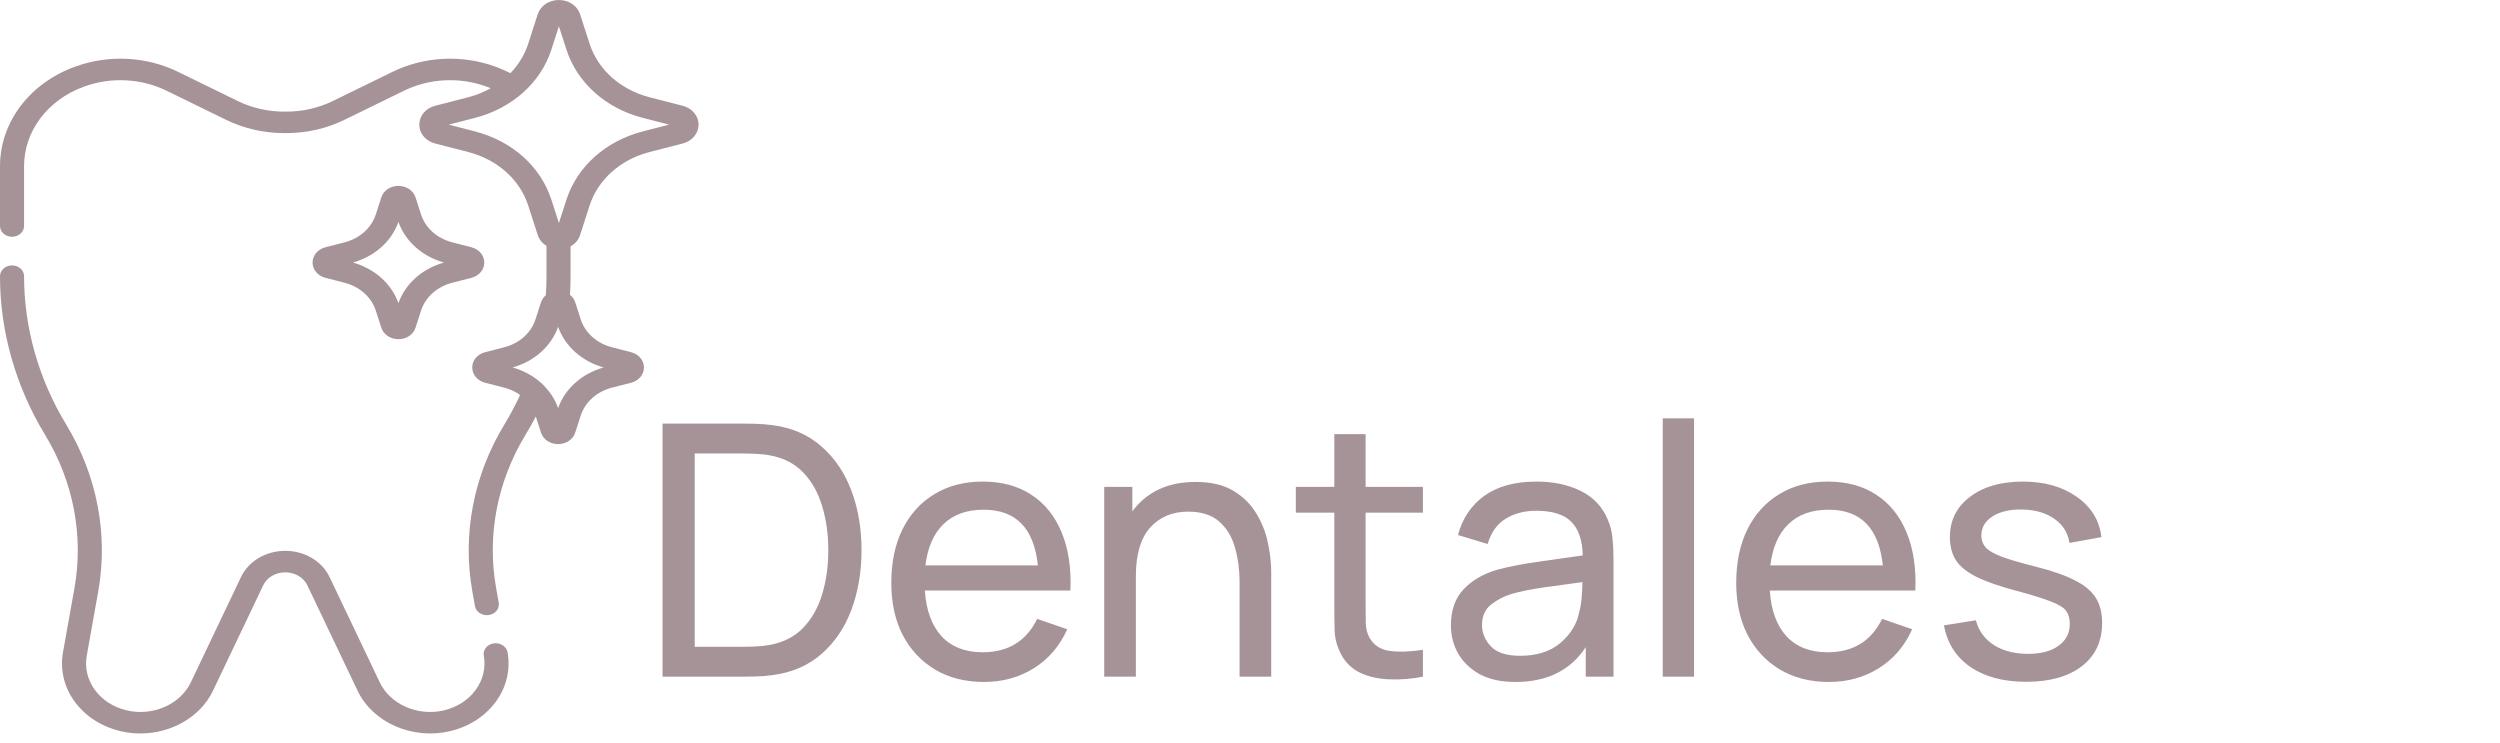
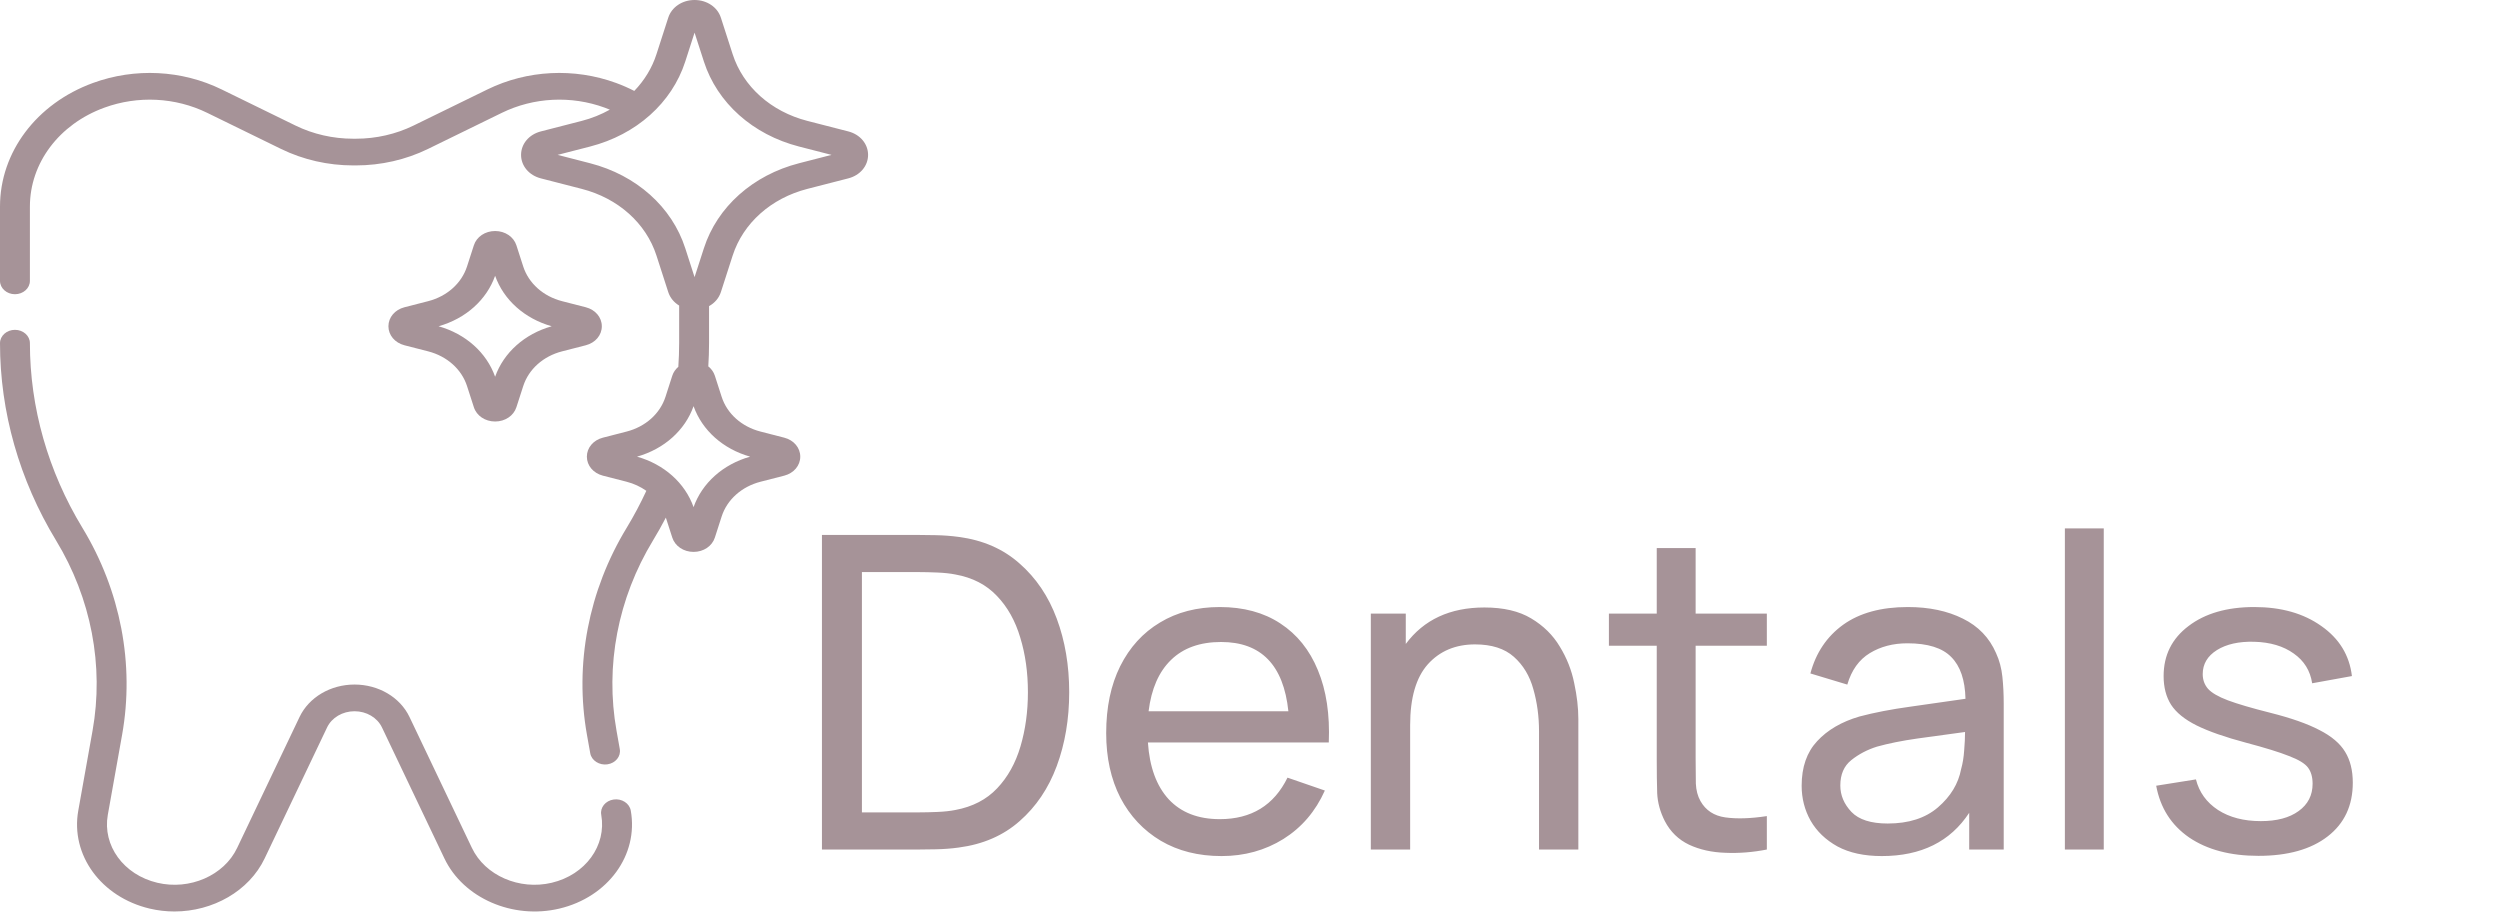
- <svg xmlns="http://www.w3.org/2000/svg" width="128" height="38" viewBox="0 0 128 38" fill="none">
+ <svg xmlns="http://www.w3.org/2000/svg" width="103" height="38" viewBox="0 0 103 38" fill="none">
  <path d="M25.282 32.94C24.946 32.988 24.717 33.27 24.771 33.57C24.997 34.837 24.12 36.041 22.731 36.37C21.397 36.687 19.984 36.071 19.444 34.937L16.871 29.539C16.484 28.727 15.595 28.203 14.607 28.203C13.618 28.203 12.729 28.727 12.342 29.539L9.769 34.937C9.229 36.071 7.816 36.687 6.482 36.37C5.093 36.041 4.216 34.837 4.442 33.57L5.03 30.278C5.55 27.367 4.969 24.336 3.394 21.744C1.98 19.417 1.232 16.787 1.232 14.139C1.232 13.835 0.957 13.589 0.616 13.589C0.276 13.589 0 13.835 0 14.139C0 16.969 0.799 19.781 2.311 22.269C3.757 24.649 4.29 27.431 3.813 30.105L3.225 33.397C2.899 35.223 4.163 36.959 6.166 37.434C6.505 37.514 6.848 37.553 7.187 37.553C8.768 37.553 10.262 36.713 10.903 35.368L13.476 29.97C13.669 29.565 14.113 29.303 14.607 29.303C15.1 29.303 15.544 29.565 15.737 29.97L18.31 35.368C19.088 37.002 21.125 37.89 23.047 37.434C25.05 36.959 26.314 35.223 25.988 33.397C25.934 33.096 25.618 32.892 25.282 32.94Z" fill="#A69398" />
  <path d="M20.399 9.518C19.988 9.518 19.636 9.755 19.523 10.107L19.242 10.977C19.017 11.673 18.418 12.208 17.638 12.409L16.663 12.659C16.269 12.761 16.003 13.075 16.003 13.442C16.003 13.809 16.269 14.123 16.663 14.225L17.638 14.475C18.418 14.676 19.017 15.211 19.242 15.907L19.523 16.777C19.636 17.13 19.989 17.366 20.399 17.366C20.81 17.366 21.162 17.13 21.276 16.777L21.557 15.907C21.781 15.211 22.381 14.675 23.16 14.475L24.135 14.225C24.53 14.123 24.795 13.809 24.795 13.442C24.795 13.075 24.53 12.761 24.135 12.659L23.16 12.409C22.381 12.209 21.781 11.673 21.556 10.977L21.276 10.107C21.162 9.755 20.81 9.518 20.399 9.518ZM20.092 10.411V10.411C20.092 10.411 20.092 10.411 20.092 10.411C20.091 10.411 20.091 10.411 20.092 10.411ZM22.73 13.442C21.613 13.757 20.752 14.526 20.399 15.522C20.047 14.526 19.185 13.757 18.069 13.442C19.185 13.127 20.047 12.358 20.399 11.362C20.752 12.358 21.613 13.127 22.73 13.442Z" fill="#A69398" />
  <path d="M34.949 5.414L33.264 4.981C31.767 4.596 30.616 3.569 30.185 2.232L29.7 0.728C29.56 0.293 29.124 0 28.616 0C28.108 0 27.673 0.293 27.532 0.728L27.047 2.232C26.864 2.802 26.548 3.315 26.132 3.746C25.891 3.622 25.64 3.512 25.383 3.418C23.654 2.786 21.722 2.883 20.084 3.684L17.036 5.174C16.311 5.528 15.492 5.715 14.666 5.715H14.548C13.722 5.715 12.902 5.528 12.177 5.174L9.13 3.684C7.491 2.883 5.56 2.786 3.831 3.418C1.504 4.268 0 6.268 0 8.512V11.572C0 11.875 0.276 12.122 0.616 12.122C0.957 12.122 1.232 11.875 1.232 11.572V8.512C1.232 6.716 2.436 5.116 4.298 4.436C5.681 3.931 7.226 4.008 8.537 4.649L11.585 6.139C12.491 6.581 13.515 6.815 14.548 6.815H14.666C15.698 6.815 16.722 6.581 17.628 6.139L20.676 4.649C21.987 4.008 23.532 3.93 24.916 4.436C24.986 4.462 25.056 4.489 25.125 4.518C24.771 4.716 24.384 4.874 23.968 4.981L22.284 5.414C21.796 5.539 21.468 5.928 21.468 6.382C21.468 6.835 21.796 7.224 22.284 7.349L23.968 7.782C25.465 8.167 26.616 9.194 27.047 10.531L27.532 12.035C27.608 12.269 27.769 12.461 27.981 12.589V14.139C27.981 14.462 27.969 14.789 27.947 15.113C27.832 15.21 27.745 15.335 27.698 15.479L27.418 16.349C27.193 17.045 26.594 17.581 25.814 17.781L24.839 18.032C24.444 18.133 24.179 18.448 24.179 18.814C24.179 19.181 24.444 19.495 24.839 19.597L25.814 19.847C26.117 19.925 26.392 20.054 26.629 20.222C26.389 20.741 26.118 21.252 25.819 21.745C24.244 24.336 23.664 27.367 24.183 30.278L24.318 31.034C24.37 31.335 24.695 31.539 25.024 31.491C25.36 31.443 25.589 31.161 25.535 30.861L25.401 30.105C24.923 27.432 25.457 24.649 26.902 22.269C27.09 21.961 27.266 21.645 27.433 21.326L27.698 22.149C27.812 22.502 28.165 22.738 28.575 22.738C28.986 22.738 29.338 22.502 29.452 22.149L29.732 21.279C29.957 20.583 30.556 20.048 31.336 19.847L32.311 19.597C32.706 19.495 32.971 19.181 32.971 18.814C32.971 18.448 32.706 18.133 32.311 18.032L31.336 17.781C30.556 17.581 29.957 17.046 29.732 16.349L29.452 15.479C29.402 15.326 29.307 15.194 29.182 15.095C29.202 14.777 29.213 14.456 29.213 14.139V12.612C29.444 12.485 29.62 12.283 29.7 12.035L30.185 10.531C30.616 9.194 31.767 8.167 33.264 7.782L34.949 7.349C35.437 7.224 35.765 6.835 35.765 6.382C35.765 5.928 35.437 5.539 34.949 5.414ZM30.906 18.814C29.789 19.129 28.928 19.898 28.575 20.894C28.223 19.898 27.361 19.129 26.245 18.814C27.361 18.499 28.223 17.73 28.575 16.734C28.928 17.73 29.789 18.499 30.906 18.814ZM32.923 6.725C31.016 7.215 29.55 8.524 29.001 10.226L28.616 11.418L28.232 10.226C27.683 8.524 26.216 7.215 24.309 6.725L22.974 6.381L24.309 6.038C26.216 5.548 27.683 4.239 28.232 2.537L28.616 1.345L29.001 2.537C29.55 4.239 31.016 5.548 32.923 6.038L34.259 6.381L32.923 6.725Z" fill="#A69398" />
-   <path d="M33.922 34.647H37.918C38.038 34.647 38.266 34.644 38.602 34.638C38.938 34.632 39.256 34.608 39.556 34.566C40.558 34.434 41.395 34.071 42.067 33.477C42.745 32.883 43.255 32.127 43.597 31.209C43.939 30.285 44.11 29.271 44.11 28.167C44.11 27.063 43.939 26.052 43.597 25.134C43.255 24.216 42.745 23.46 42.067 22.866C41.395 22.266 40.558 21.9 39.556 21.768C39.25 21.726 38.932 21.702 38.602 21.696C38.272 21.69 38.044 21.687 37.918 21.687H33.922V34.647ZM35.569 33.117V23.217H37.918C38.134 23.217 38.386 23.223 38.674 23.235C38.962 23.247 39.211 23.274 39.421 23.316C40.123 23.442 40.693 23.736 41.131 24.198C41.569 24.654 41.89 25.227 42.094 25.917C42.304 26.601 42.409 27.351 42.409 28.167C42.409 28.965 42.307 29.709 42.103 30.399C41.899 31.089 41.578 31.665 41.14 32.127C40.702 32.589 40.129 32.886 39.421 33.018C39.211 33.06 38.965 33.087 38.683 33.099C38.401 33.111 38.146 33.117 37.918 33.117H35.569ZM50.386 34.917C51.328 34.917 52.177 34.683 52.933 34.215C53.689 33.741 54.259 33.075 54.643 32.217L53.104 31.686C52.546 32.826 51.616 33.396 50.314 33.396C49.42 33.396 48.718 33.123 48.208 32.577C47.704 32.025 47.419 31.245 47.353 30.237H54.805C54.853 29.085 54.703 28.092 54.355 27.258C54.013 26.424 53.497 25.782 52.807 25.332C52.123 24.882 51.292 24.657 50.314 24.657C49.372 24.657 48.55 24.87 47.848 25.296C47.146 25.716 46.6 26.316 46.21 27.096C45.826 27.87 45.634 28.788 45.634 29.85C45.634 30.864 45.829 31.752 46.219 32.514C46.615 33.27 47.17 33.861 47.884 34.287C48.598 34.707 49.432 34.917 50.386 34.917ZM50.368 26.097C52.018 26.097 52.942 27.048 53.14 28.95H47.38C47.494 28.026 47.803 27.321 48.307 26.835C48.811 26.343 49.498 26.097 50.368 26.097ZM56.536 34.647H58.156V29.526C58.156 28.398 58.399 27.561 58.885 27.015C59.377 26.469 60.025 26.196 60.829 26.196C61.513 26.196 62.047 26.367 62.431 26.709C62.815 27.051 63.082 27.495 63.232 28.041C63.388 28.587 63.466 29.166 63.466 29.778V34.647H65.086V29.274C65.086 28.812 65.029 28.317 64.915 27.789C64.807 27.255 64.609 26.754 64.321 26.286C64.039 25.812 63.646 25.425 63.142 25.125C62.644 24.825 62.002 24.675 61.216 24.675C59.8 24.675 58.72 25.176 57.976 26.178V24.927H56.536V34.647ZM72.853 34.647V33.27C72.187 33.372 71.617 33.39 71.143 33.324C70.675 33.258 70.333 33.033 70.117 32.649C70.003 32.445 69.94 32.205 69.928 31.929C69.922 31.647 69.919 31.305 69.919 30.903V26.25H72.853V24.927H69.919V22.227H68.317V24.927H66.346V26.25H68.317V30.975C68.317 31.479 68.323 31.929 68.335 32.325C68.353 32.715 68.458 33.099 68.65 33.477C68.878 33.915 69.211 34.239 69.649 34.449C70.087 34.653 70.585 34.764 71.143 34.782C71.707 34.806 72.277 34.761 72.853 34.647ZM77.59 34.917C79.21 34.917 80.41 34.323 81.19 33.135V34.647H82.612V28.635C82.612 28.251 82.594 27.885 82.558 27.537C82.522 27.183 82.435 26.856 82.297 26.556C82.021 25.92 81.565 25.446 80.929 25.134C80.293 24.816 79.537 24.657 78.661 24.657C77.563 24.657 76.675 24.9 75.997 25.386C75.325 25.872 74.875 26.541 74.647 27.393L76.168 27.852C76.342 27.258 76.651 26.826 77.095 26.556C77.539 26.286 78.055 26.151 78.643 26.151C79.483 26.151 80.086 26.34 80.452 26.718C80.824 27.09 81.019 27.663 81.037 28.437C80.317 28.539 79.561 28.647 78.769 28.761C77.983 28.869 77.284 29.004 76.672 29.166C75.934 29.382 75.352 29.721 74.926 30.183C74.5 30.639 74.287 31.251 74.287 32.019C74.287 32.541 74.41 33.021 74.656 33.459C74.908 33.897 75.277 34.251 75.763 34.521C76.255 34.785 76.864 34.917 77.59 34.917ZM77.833 33.576C77.143 33.576 76.645 33.417 76.339 33.099C76.033 32.775 75.88 32.412 75.88 32.01C75.88 31.554 76.03 31.206 76.33 30.966C76.636 30.72 76.99 30.534 77.392 30.408C77.866 30.276 78.418 30.165 79.048 30.075C79.678 29.985 80.335 29.895 81.019 29.805C81.019 30.027 81.007 30.279 80.983 30.561C80.965 30.843 80.923 31.101 80.857 31.335C80.743 31.935 80.425 32.46 79.903 32.91C79.387 33.354 78.697 33.576 77.833 33.576ZM85.132 34.647H86.734V21.417H85.132V34.647ZM93.646 34.917C94.588 34.917 95.437 34.683 96.193 34.215C96.949 33.741 97.519 33.075 97.903 32.217L96.364 31.686C95.806 32.826 94.876 33.396 93.574 33.396C92.68 33.396 91.978 33.123 91.468 32.577C90.964 32.025 90.679 31.245 90.613 30.237H98.065C98.113 29.085 97.963 28.092 97.615 27.258C97.273 26.424 96.757 25.782 96.067 25.332C95.383 24.882 94.552 24.657 93.574 24.657C92.632 24.657 91.81 24.87 91.108 25.296C90.406 25.716 89.86 26.316 89.47 27.096C89.086 27.87 88.894 28.788 88.894 29.85C88.894 30.864 89.089 31.752 89.479 32.514C89.875 33.27 90.43 33.861 91.144 34.287C91.858 34.707 92.692 34.917 93.646 34.917ZM93.628 26.097C95.278 26.097 96.202 27.048 96.4 28.95H90.64C90.754 28.026 91.063 27.321 91.567 26.835C92.071 26.343 92.758 26.097 93.628 26.097ZM103.741 34.908C104.953 34.908 105.904 34.641 106.594 34.107C107.284 33.573 107.629 32.835 107.629 31.893C107.629 31.389 107.524 30.966 107.314 30.624C107.104 30.276 106.75 29.976 106.252 29.724C105.76 29.466 105.085 29.229 104.227 29.013C103.465 28.821 102.883 28.65 102.481 28.5C102.085 28.35 101.812 28.191 101.662 28.023C101.518 27.855 101.446 27.654 101.446 27.42C101.446 27.006 101.641 26.676 102.031 26.43C102.427 26.184 102.94 26.07 103.57 26.088C104.23 26.106 104.773 26.268 105.199 26.574C105.625 26.874 105.877 27.282 105.955 27.798L107.593 27.501C107.491 26.643 107.071 25.956 106.333 25.44C105.601 24.918 104.68 24.657 103.57 24.657C102.448 24.657 101.545 24.918 100.861 25.44C100.177 25.956 99.835 26.643 99.835 27.501C99.835 27.963 99.937 28.356 100.141 28.68C100.351 29.004 100.702 29.289 101.194 29.535C101.692 29.781 102.37 30.018 103.228 30.246C104.02 30.456 104.611 30.639 105.001 30.795C105.397 30.945 105.658 31.104 105.784 31.272C105.91 31.44 105.973 31.662 105.973 31.938C105.973 32.412 105.781 32.787 105.397 33.063C105.019 33.339 104.5 33.477 103.84 33.477C103.138 33.477 102.55 33.324 102.076 33.018C101.602 32.706 101.299 32.286 101.167 31.758L99.529 32.019C99.697 32.931 100.15 33.642 100.888 34.152C101.632 34.656 102.583 34.908 103.741 34.908Z" fill="#A69398" />
+   <path d="M33.864 35H37.859C37.98 35 38.208 34.997 38.544 34.991C38.88 34.985 39.197 34.961 39.498 34.919C40.499 34.787 41.337 34.424 42.008 33.83C42.687 33.236 43.197 32.48 43.538 31.562C43.88 30.638 44.051 29.624 44.051 28.52C44.051 27.416 43.88 26.405 43.538 25.487C43.197 24.569 42.687 23.813 42.008 23.219C41.337 22.619 40.499 22.253 39.498 22.121C39.191 22.079 38.873 22.055 38.544 22.049C38.214 22.043 37.986 22.04 37.859 22.04H33.864V35ZM35.511 33.47V23.57H37.859C38.075 23.57 38.328 23.576 38.615 23.588C38.904 23.6 39.153 23.627 39.362 23.669C40.065 23.795 40.635 24.089 41.072 24.551C41.511 25.007 41.831 25.58 42.035 26.27C42.245 26.954 42.35 27.704 42.35 28.52C42.35 29.318 42.248 30.062 42.044 30.752C41.84 31.442 41.52 32.018 41.081 32.48C40.644 32.942 40.071 33.239 39.362 33.371C39.153 33.413 38.907 33.44 38.624 33.452C38.343 33.464 38.087 33.47 37.859 33.47H35.511ZM50.328 35.27C51.27 35.27 52.118 35.036 52.874 34.568C53.63 34.094 54.2 33.428 54.584 32.57L53.045 32.039C52.487 33.179 51.557 33.749 50.255 33.749C49.361 33.749 48.66 33.476 48.15 32.93C47.645 32.378 47.361 31.598 47.294 30.59H54.746C54.794 29.438 54.645 28.445 54.297 27.611C53.955 26.777 53.438 26.135 52.748 25.685C52.065 25.235 51.233 25.01 50.255 25.01C49.313 25.01 48.492 25.223 47.789 25.649C47.087 26.069 46.541 26.669 46.151 27.449C45.767 28.223 45.575 29.141 45.575 30.203C45.575 31.217 45.77 32.105 46.16 32.867C46.556 33.623 47.111 34.214 47.825 34.64C48.539 35.06 49.373 35.27 50.328 35.27ZM50.309 26.45C51.959 26.45 52.883 27.401 53.081 29.303H47.322C47.435 28.379 47.745 27.674 48.248 27.188C48.752 26.696 49.44 26.45 50.309 26.45ZM56.478 35H58.098V29.879C58.098 28.751 58.341 27.914 58.827 27.368C59.319 26.822 59.967 26.549 60.771 26.549C61.455 26.549 61.989 26.72 62.373 27.062C62.757 27.404 63.024 27.848 63.174 28.394C63.33 28.94 63.408 29.519 63.408 30.131V35H65.028V29.627C65.028 29.165 64.971 28.67 64.857 28.142C64.749 27.608 64.551 27.107 64.263 26.639C63.981 26.165 63.588 25.778 63.084 25.478C62.586 25.178 61.944 25.028 61.158 25.028C59.742 25.028 58.662 25.529 57.918 26.531V25.28H56.478V35ZM72.794 35V33.623C72.128 33.725 71.558 33.743 71.084 33.677C70.616 33.611 70.274 33.386 70.058 33.002C69.944 32.798 69.881 32.558 69.869 32.282C69.863 32 69.86 31.658 69.86 31.256V26.603H72.794V25.28H69.86V22.58H68.258V25.28H66.287V26.603H68.258V31.328C68.258 31.832 68.264 32.282 68.276 32.678C68.294 33.068 68.399 33.452 68.591 33.83C68.819 34.268 69.152 34.592 69.59 34.802C70.028 35.006 70.526 35.117 71.084 35.135C71.648 35.159 72.218 35.114 72.794 35ZM77.531 35.27C79.151 35.27 80.351 34.676 81.131 33.488V35H82.553V28.988C82.553 28.604 82.535 28.238 82.499 27.89C82.463 27.536 82.376 27.209 82.238 26.909C81.962 26.273 81.506 25.799 80.87 25.487C80.234 25.169 79.478 25.01 78.602 25.01C77.504 25.01 76.616 25.253 75.938 25.739C75.266 26.225 74.816 26.894 74.588 27.746L76.109 28.205C76.283 27.611 76.592 27.179 77.036 26.909C77.48 26.639 77.996 26.504 78.584 26.504C79.424 26.504 80.027 26.693 80.393 27.071C80.765 27.443 80.96 28.016 80.978 28.79C80.258 28.892 79.502 29 78.71 29.114C77.924 29.222 77.225 29.357 76.613 29.519C75.875 29.735 75.293 30.074 74.867 30.536C74.441 30.992 74.228 31.604 74.228 32.372C74.228 32.894 74.351 33.374 74.597 33.812C74.849 34.25 75.218 34.604 75.704 34.874C76.196 35.138 76.805 35.27 77.531 35.27ZM77.774 33.929C77.084 33.929 76.586 33.77 76.28 33.452C75.974 33.128 75.821 32.765 75.821 32.363C75.821 31.907 75.971 31.559 76.271 31.319C76.577 31.073 76.931 30.887 77.333 30.761C77.807 30.629 78.359 30.518 78.989 30.428C79.619 30.338 80.276 30.248 80.96 30.158C80.96 30.38 80.948 30.632 80.924 30.914C80.906 31.196 80.864 31.454 80.798 31.688C80.684 32.288 80.366 32.813 79.844 33.263C79.328 33.707 78.638 33.929 77.774 33.929ZM85.073 35H86.675V21.77H85.073V35ZM93.047 35.261C94.259 35.261 95.21 34.994 95.9 34.46C96.59 33.926 96.935 33.188 96.935 32.246C96.935 31.742 96.83 31.319 96.62 30.977C96.41 30.629 96.056 30.329 95.558 30.077C95.066 29.819 94.391 29.582 93.533 29.366C92.771 29.174 92.189 29.003 91.787 28.853C91.391 28.703 91.118 28.544 90.968 28.376C90.824 28.208 90.752 28.007 90.752 27.773C90.752 27.359 90.947 27.029 91.337 26.783C91.733 26.537 92.246 26.423 92.876 26.441C93.536 26.459 94.079 26.621 94.505 26.927C94.931 27.227 95.183 27.635 95.261 28.151L96.899 27.854C96.797 26.996 96.377 26.309 95.639 25.793C94.907 25.271 93.986 25.01 92.876 25.01C91.754 25.01 90.851 25.271 90.167 25.793C89.483 26.309 89.141 26.996 89.141 27.854C89.141 28.316 89.243 28.709 89.447 29.033C89.657 29.357 90.008 29.642 90.5 29.888C90.998 30.134 91.676 30.371 92.534 30.599C93.326 30.809 93.917 30.992 94.307 31.148C94.703 31.298 94.964 31.457 95.09 31.625C95.216 31.793 95.279 32.015 95.279 32.291C95.279 32.765 95.087 33.14 94.703 33.416C94.325 33.692 93.806 33.83 93.146 33.83C92.444 33.83 91.856 33.677 91.382 33.371C90.908 33.059 90.605 32.639 90.473 32.111L88.835 32.372C89.003 33.284 89.456 33.995 90.194 34.505C90.938 35.009 91.889 35.261 93.047 35.261Z" fill="#A69398" />
</svg>
